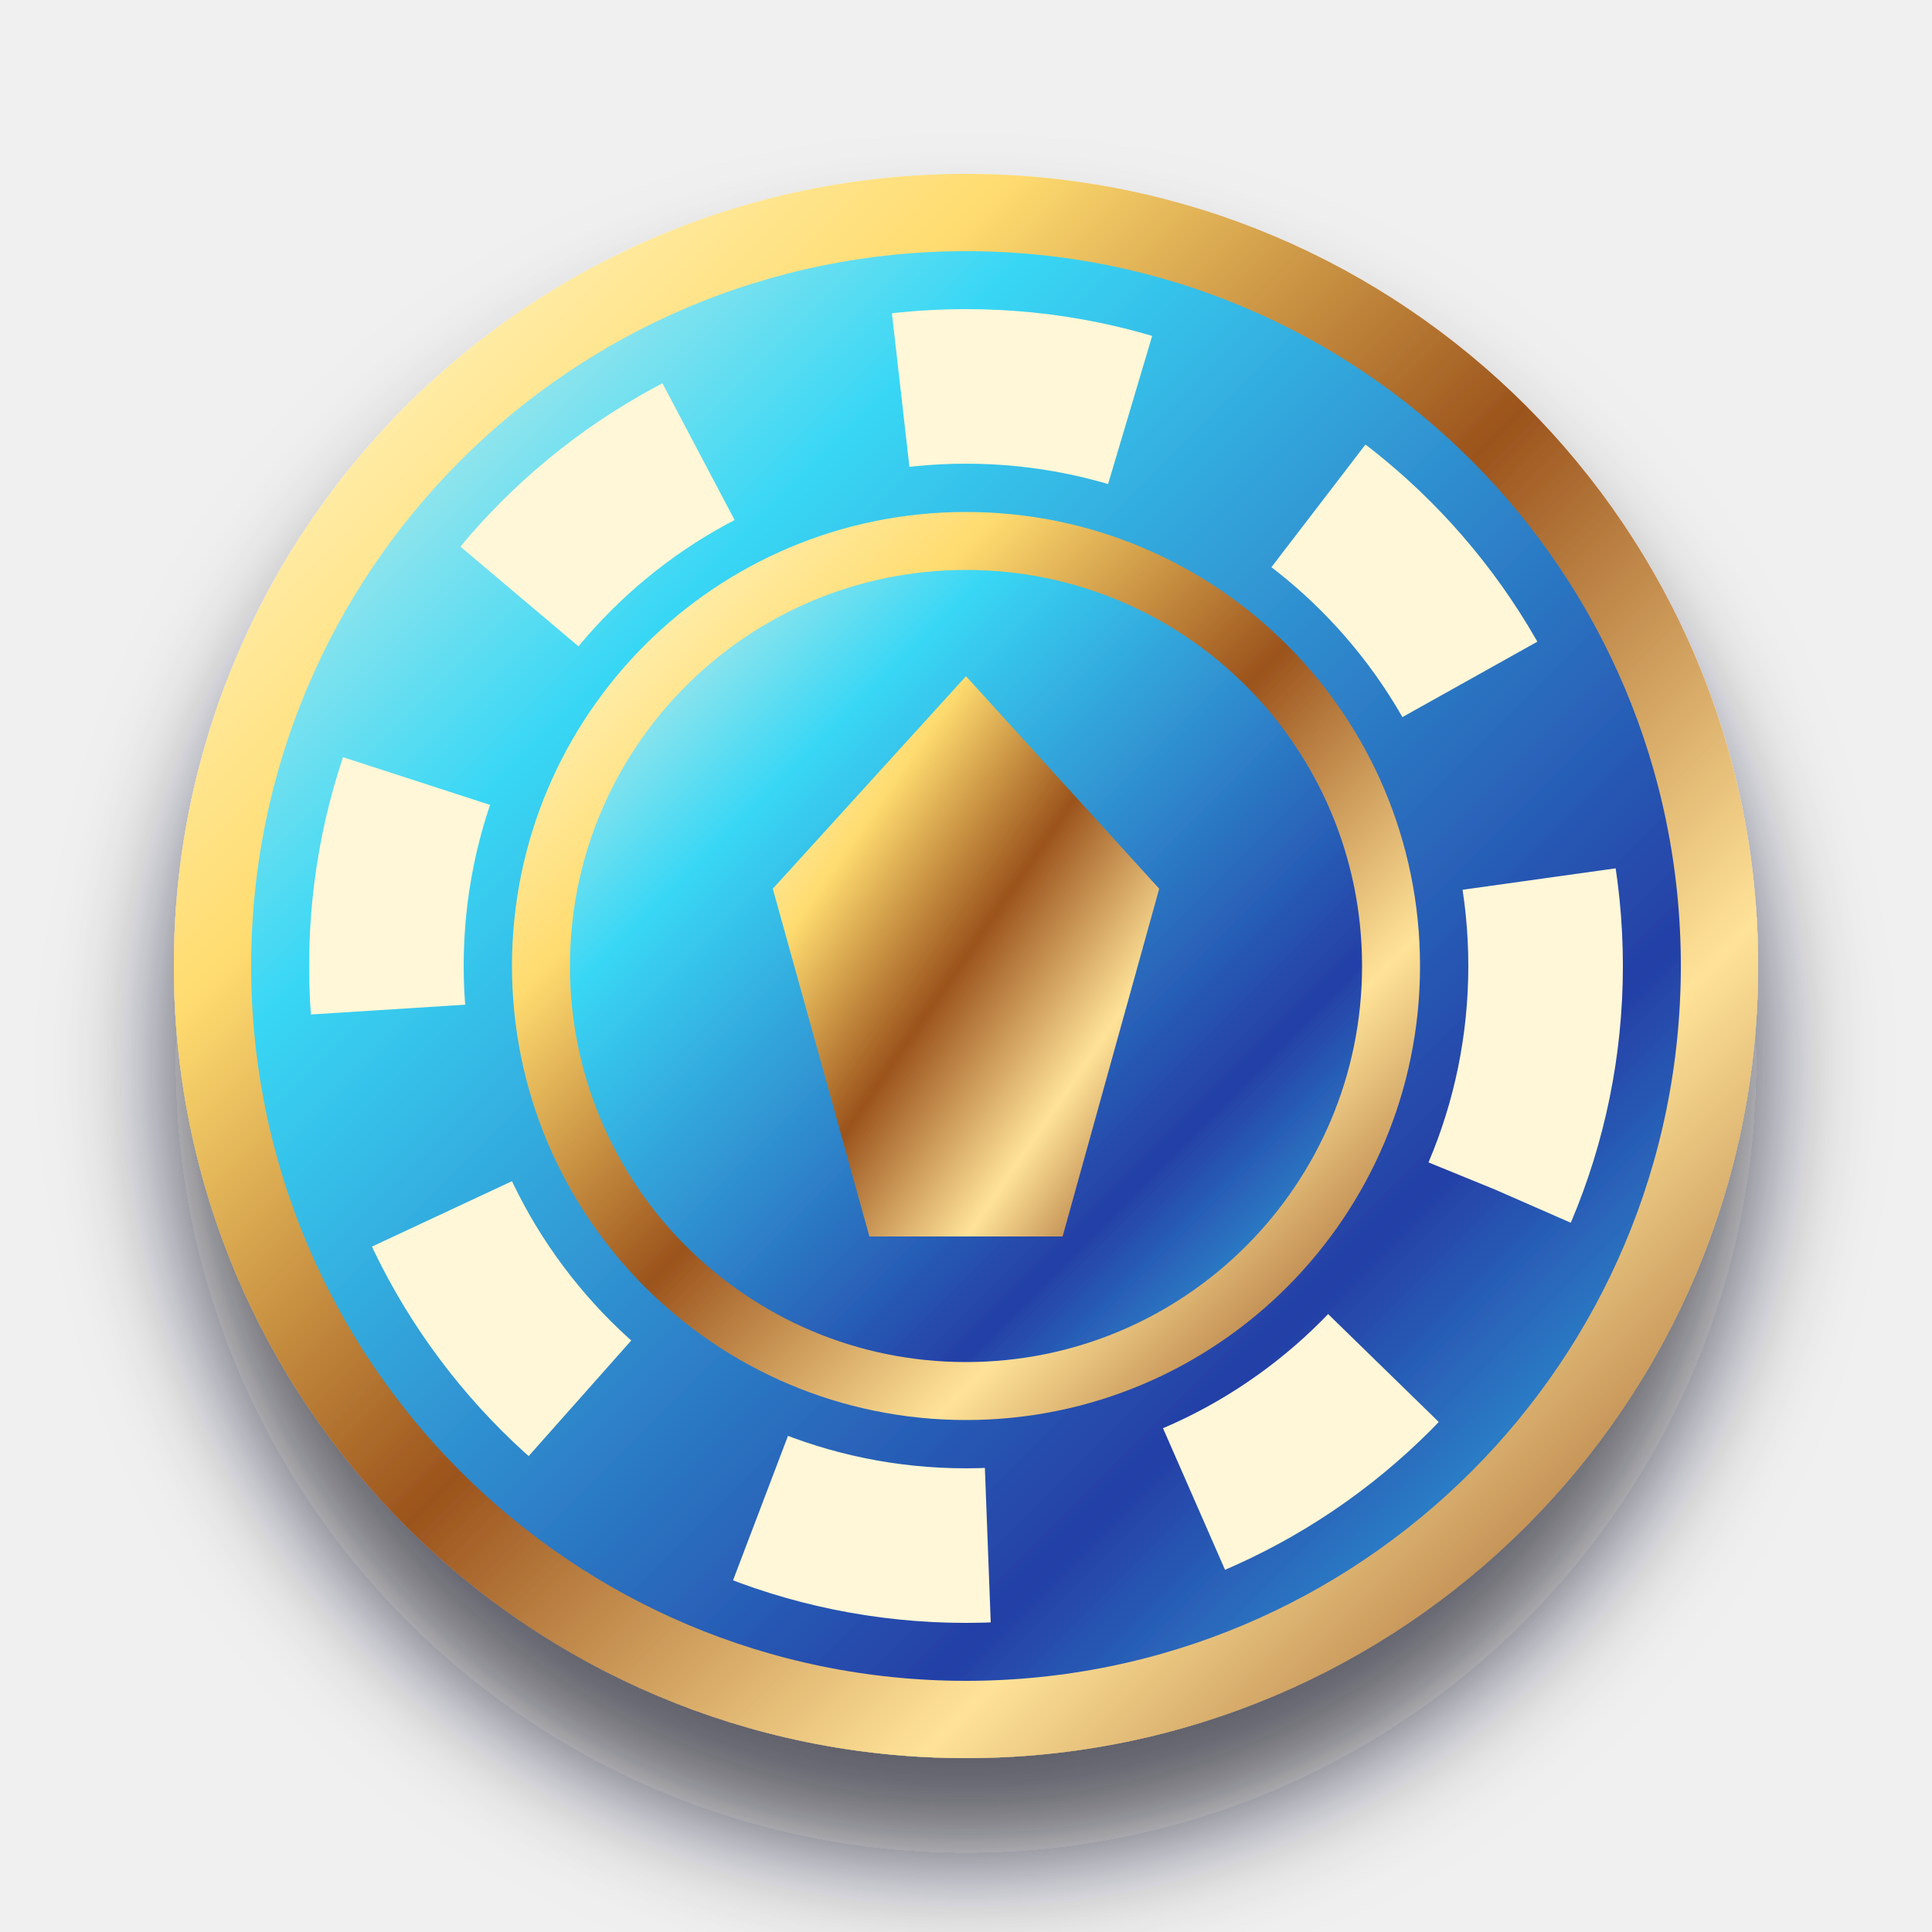
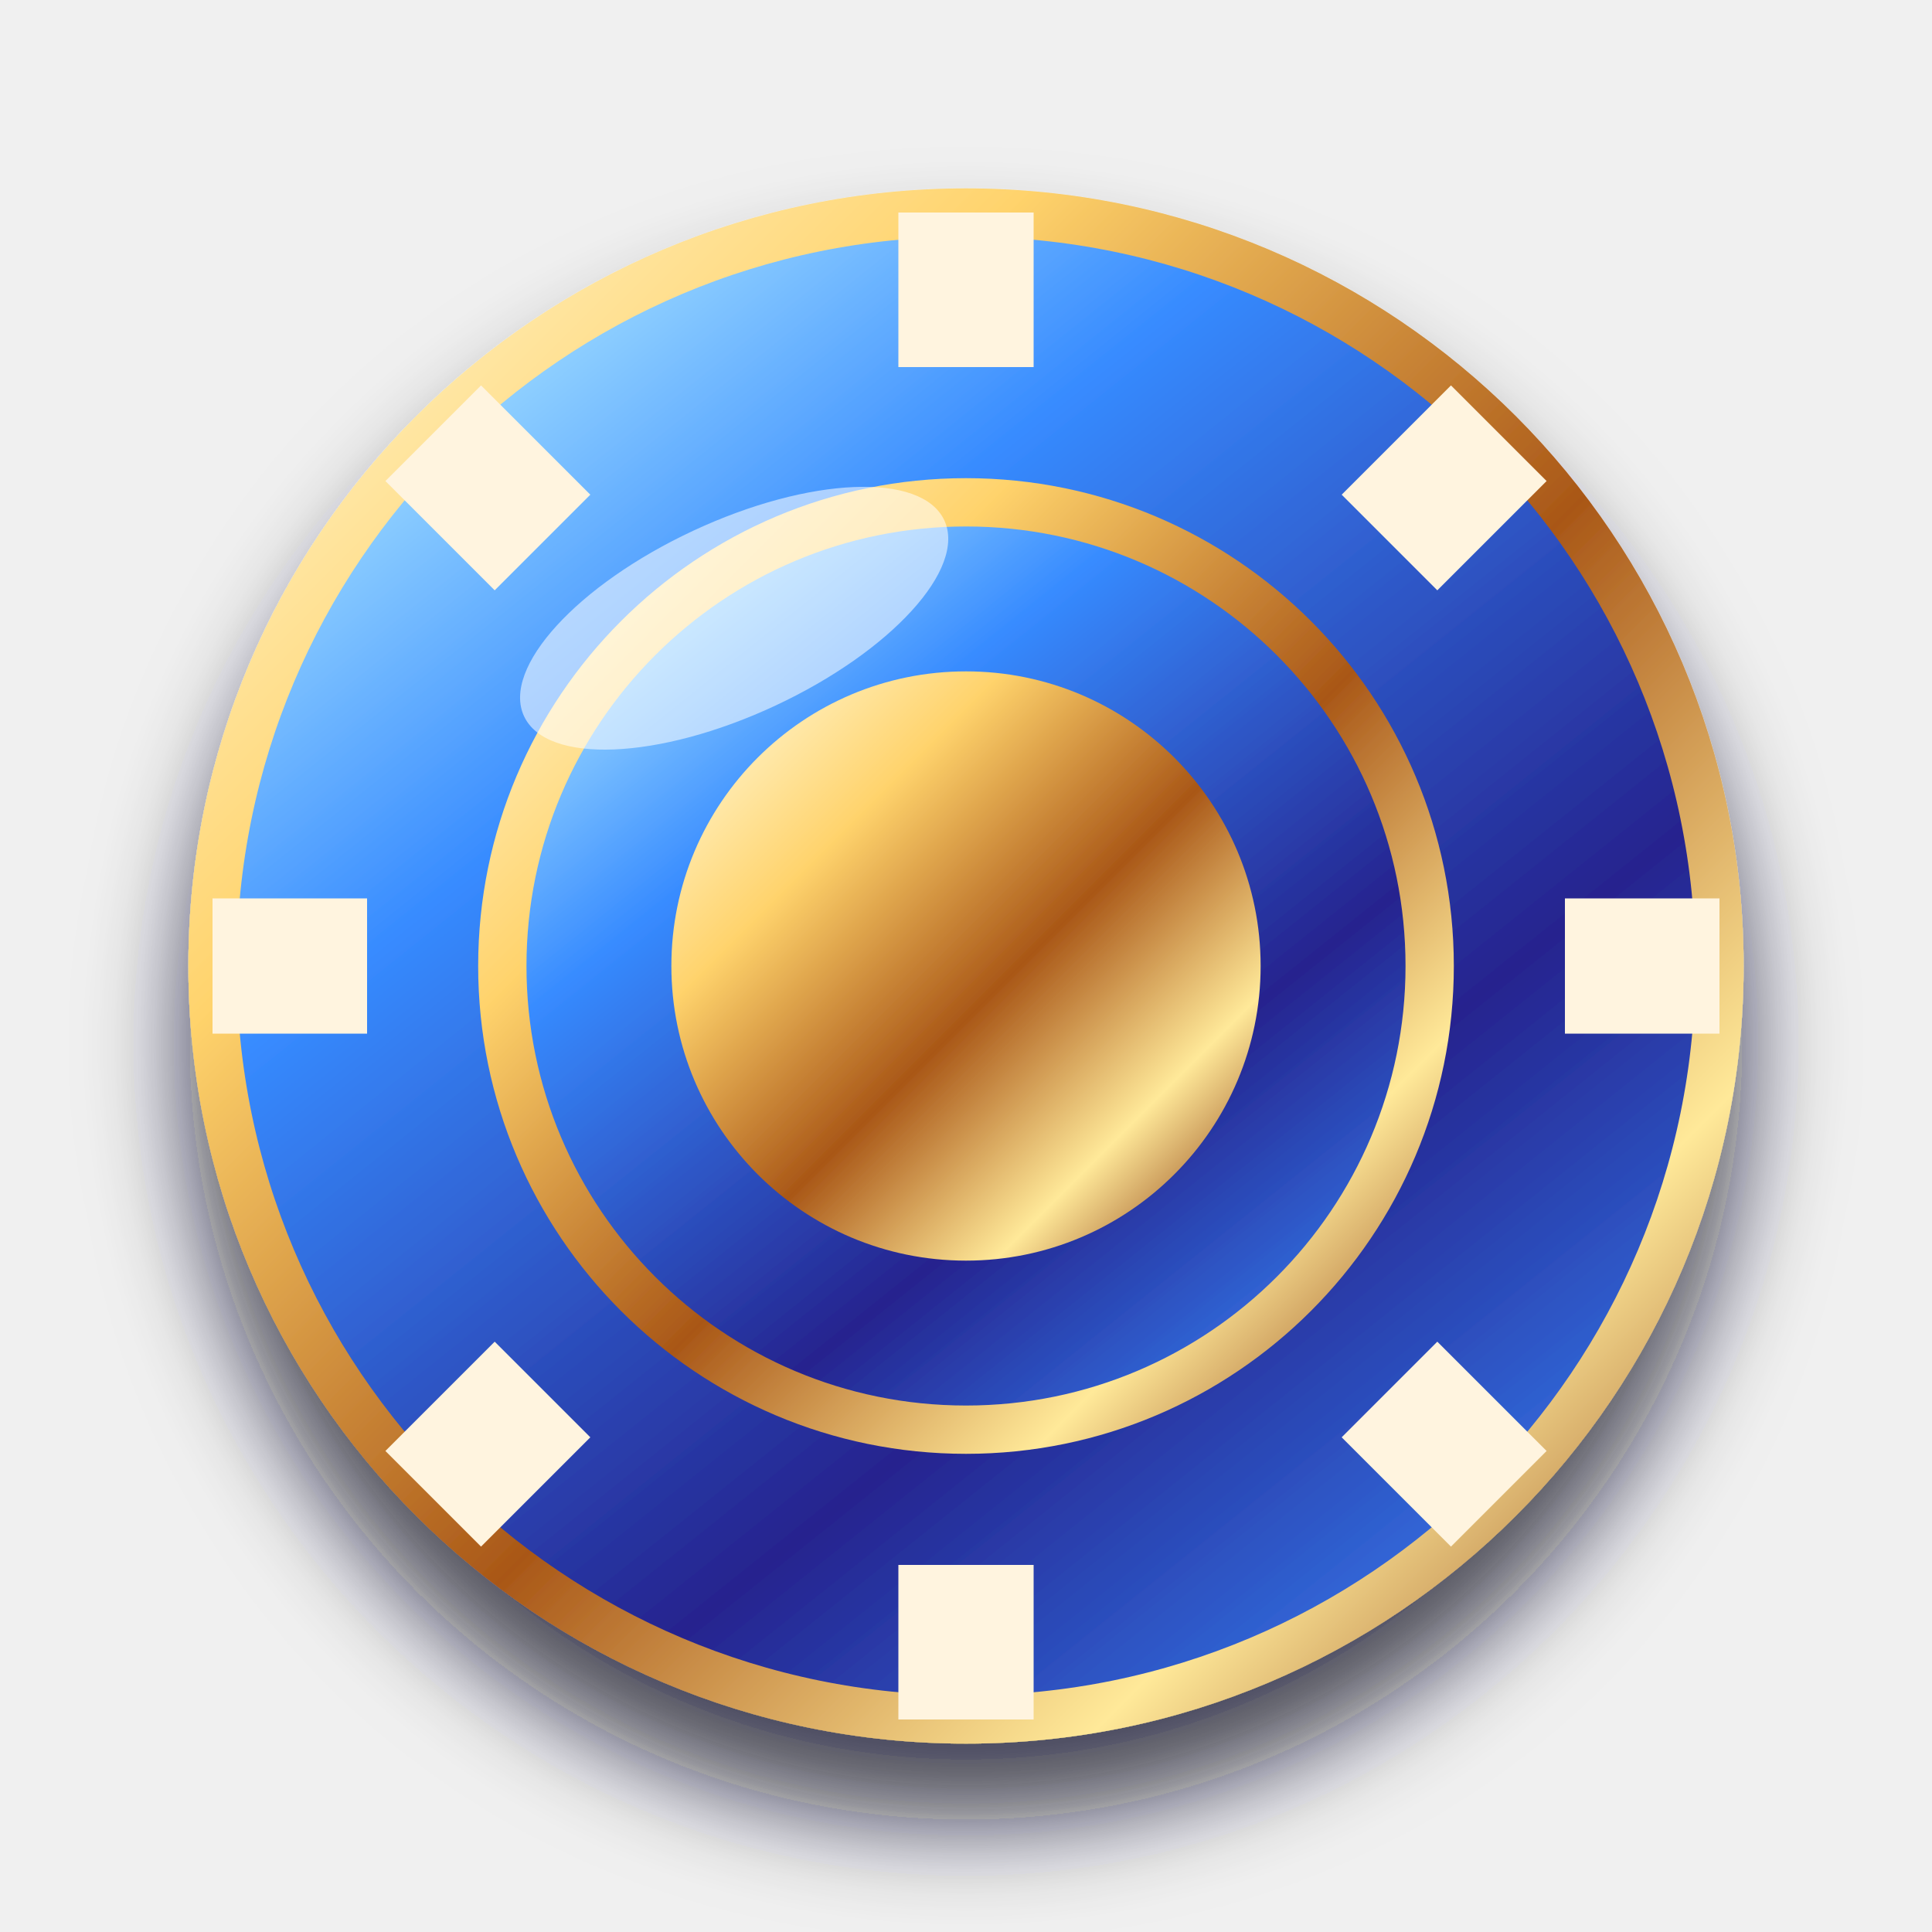
<svg xmlns="http://www.w3.org/2000/svg" viewBox="0 0 100 100" width="256" height="256">
  <defs>
-     <linearGradient id="main" x1="0" y1="0" x2="1" y2="1">
-       <stop stop-color="#fff6e2" />
-       <stop offset=".28" stop-color="#39d7f5" />
-       <stop offset=".73" stop-color="#243fa6" />
-       <stop offset="1" stop-color="#39d7f5" />
+     <linearGradient id="main" x1=".1" y1="0" x2=".9" y2="1">
+       <stop stop-color="#c5faff" />
+       <stop offset=".3" stop-color="#378bff" />
+       <stop offset=".68" stop-color="#25238e" />
+       <stop offset="1" stop-color="#378bff" />
    </linearGradient>
    <linearGradient id="gold" x1="0" y1="0" x2="1" y2="1">
-       <stop stop-color="#fffad7" />
-       <stop offset=".25" stop-color="#ffdc70" />
-       <stop offset=".5" stop-color="#9b531c" />
-       <stop offset=".75" stop-color="#ffe398" />
-       <stop offset="1" stop-color="#8e481a" />
+       <stop stop-color="#fff9d9" />
+       <stop offset=".26" stop-color="#ffd36c" />
+       <stop offset=".55" stop-color="#a95717" />
+       <stop offset=".8" stop-color="#ffe999" />
+       <stop offset="1" stop-color="#8a3b11" />
    </linearGradient>
-     <linearGradient id="leaf" x1="0" y1="0" x2="1" y2="1">
-       <stop stop-color="#e6ffba" />
-       <stop offset=".4" stop-color="#e5b85b" />
-       <stop offset="1" stop-color="#0b593b" />
+     <linearGradient id="light" x1="0" y1="0" x2="1" y2="1">
+       <stop stop-color="#fff" />
+       <stop offset=".32" stop-color="#ffe6a2" />
+       <stop offset=".72" stop-color="#378bff" />
+       <stop offset="1" stop-color="#25238e" />
    </linearGradient>
    <filter id="shadow" x="-35%" y="-35%" width="170%" height="180%">
-       <feDropShadow dx="0" dy="5" stdDeviation="3" flood-color="#150b25" flood-opacity=".68" />
+       <feDropShadow dx="0" dy="4" stdDeviation="2.6" flood-color="#140b27" flood-opacity=".75" />
    </filter>
  </defs>
  <g filter="url(#shadow)">
-     <circle cx="50" cy="50" r="39" fill="url(#main)" stroke="url(#gold)" stroke-width="4" />
-     <circle cx="50" cy="50" r="30" fill="none" stroke="#fff7d7" stroke-width="8" stroke-dasharray="12 11" />
-     <circle cx="50" cy="50" r="22" fill="url(#main)" stroke="url(#gold)" stroke-width="3" />
-     <path d="M40 46L50 35 60 46 55 64H45Z" fill="url(#gold)" />
+     <circle cx="50" cy="50" r="39" fill="url(#main)" stroke="url(#gold)" stroke-width="2.5" />
+     <path d="M81 50L89 50" fill="none" stroke="#fff4df" stroke-width="7" stroke-linejoin="round" />
+     <path d="M71.92 71.92L77.577 77.577" fill="none" stroke="#fff4df" stroke-width="7" stroke-linejoin="round" />
+     <path d="M50 81L50 89" fill="none" stroke="#fff4df" stroke-width="7" stroke-linejoin="round" />
+     <path d="M28.08 71.92L22.423 77.577" fill="none" stroke="#fff4df" stroke-width="7" stroke-linejoin="round" />
+     <path d="M19 50L11 50" fill="none" stroke="#fff4df" stroke-width="7" stroke-linejoin="round" />
+     <path d="M28.08 28.08L22.423 22.423" fill="none" stroke="#fff4df" stroke-width="7" stroke-linejoin="round" />
+     <path d="M50 19L50 11" fill="none" stroke="#fff4df" stroke-width="7" stroke-linejoin="round" />
+     <path d="M71.92 28.08L77.577 22.423" fill="none" stroke="#fff4df" stroke-width="7" stroke-linejoin="round" />
+     <circle cx="50" cy="50" r="24" fill="url(#main)" stroke="url(#gold)" stroke-width="2.5" />
+     <circle cx="50" cy="50" r="14" fill="url(#gold)" stroke="url(#gold)" stroke-width="2.5" />
+     <ellipse cx="38" cy="32" rx="12" ry="5" fill="#fff" opacity=".55" transform="rotate(-25 38 32)" />
  </g>
</svg>
